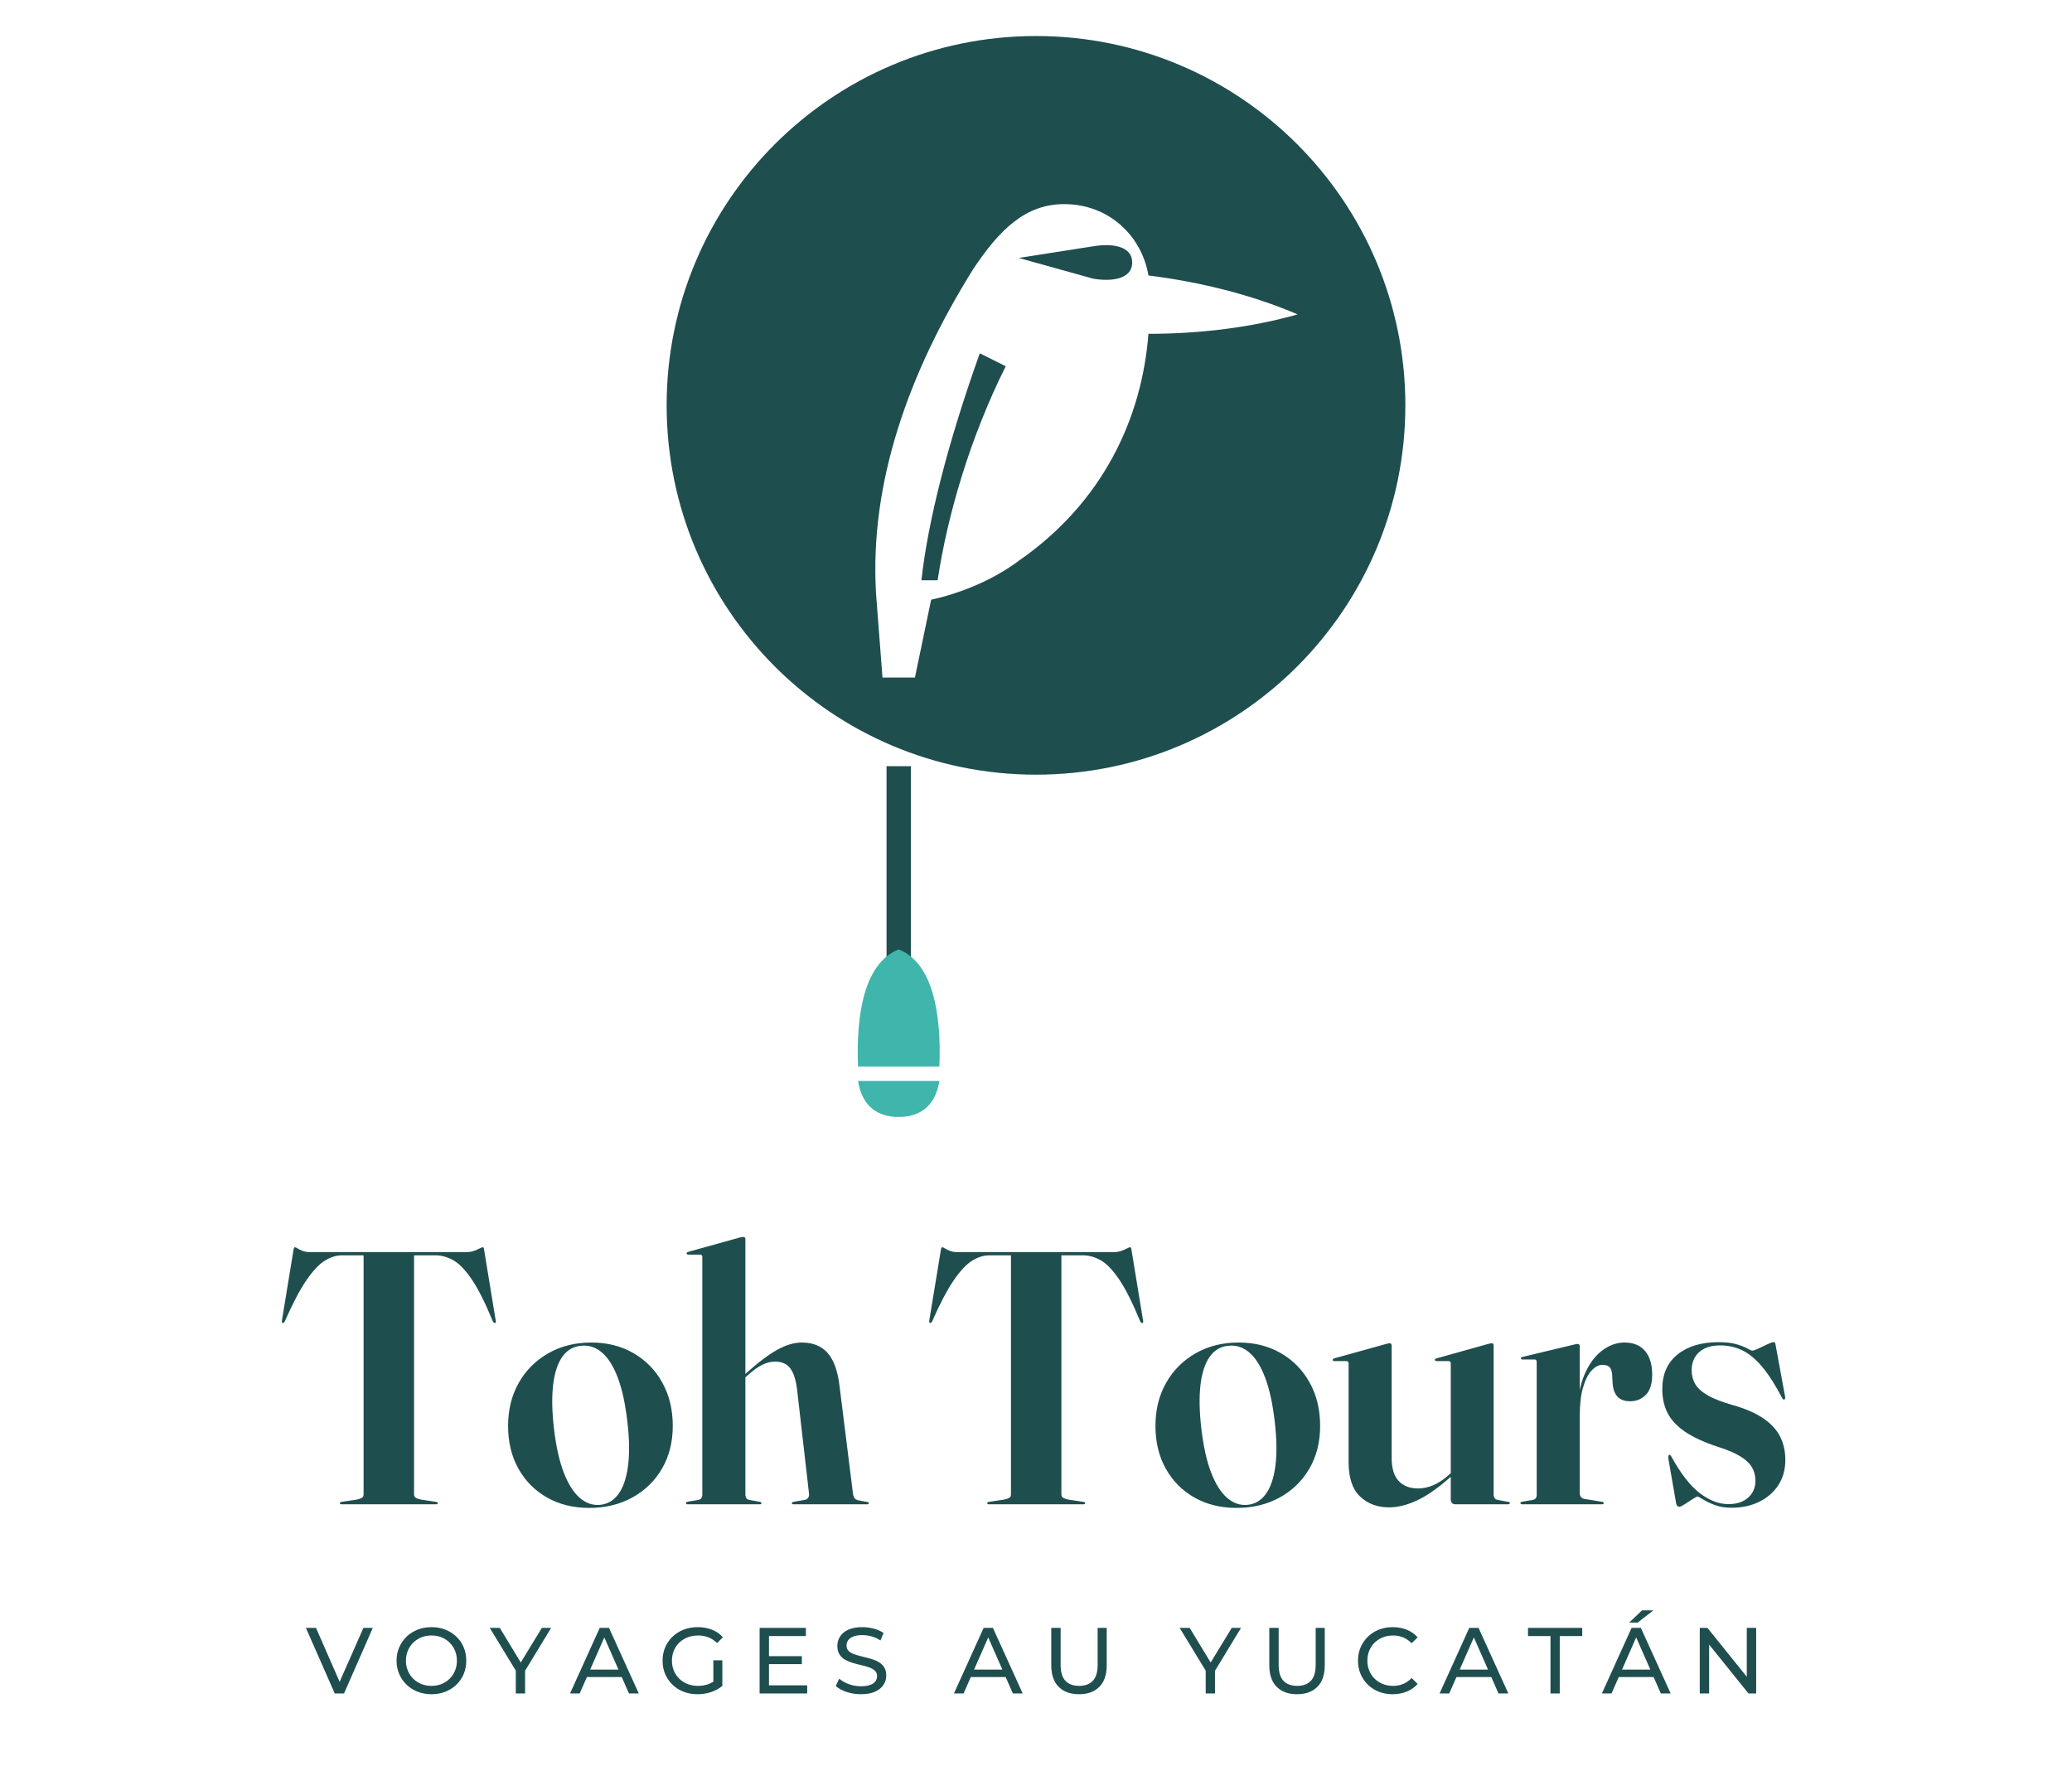
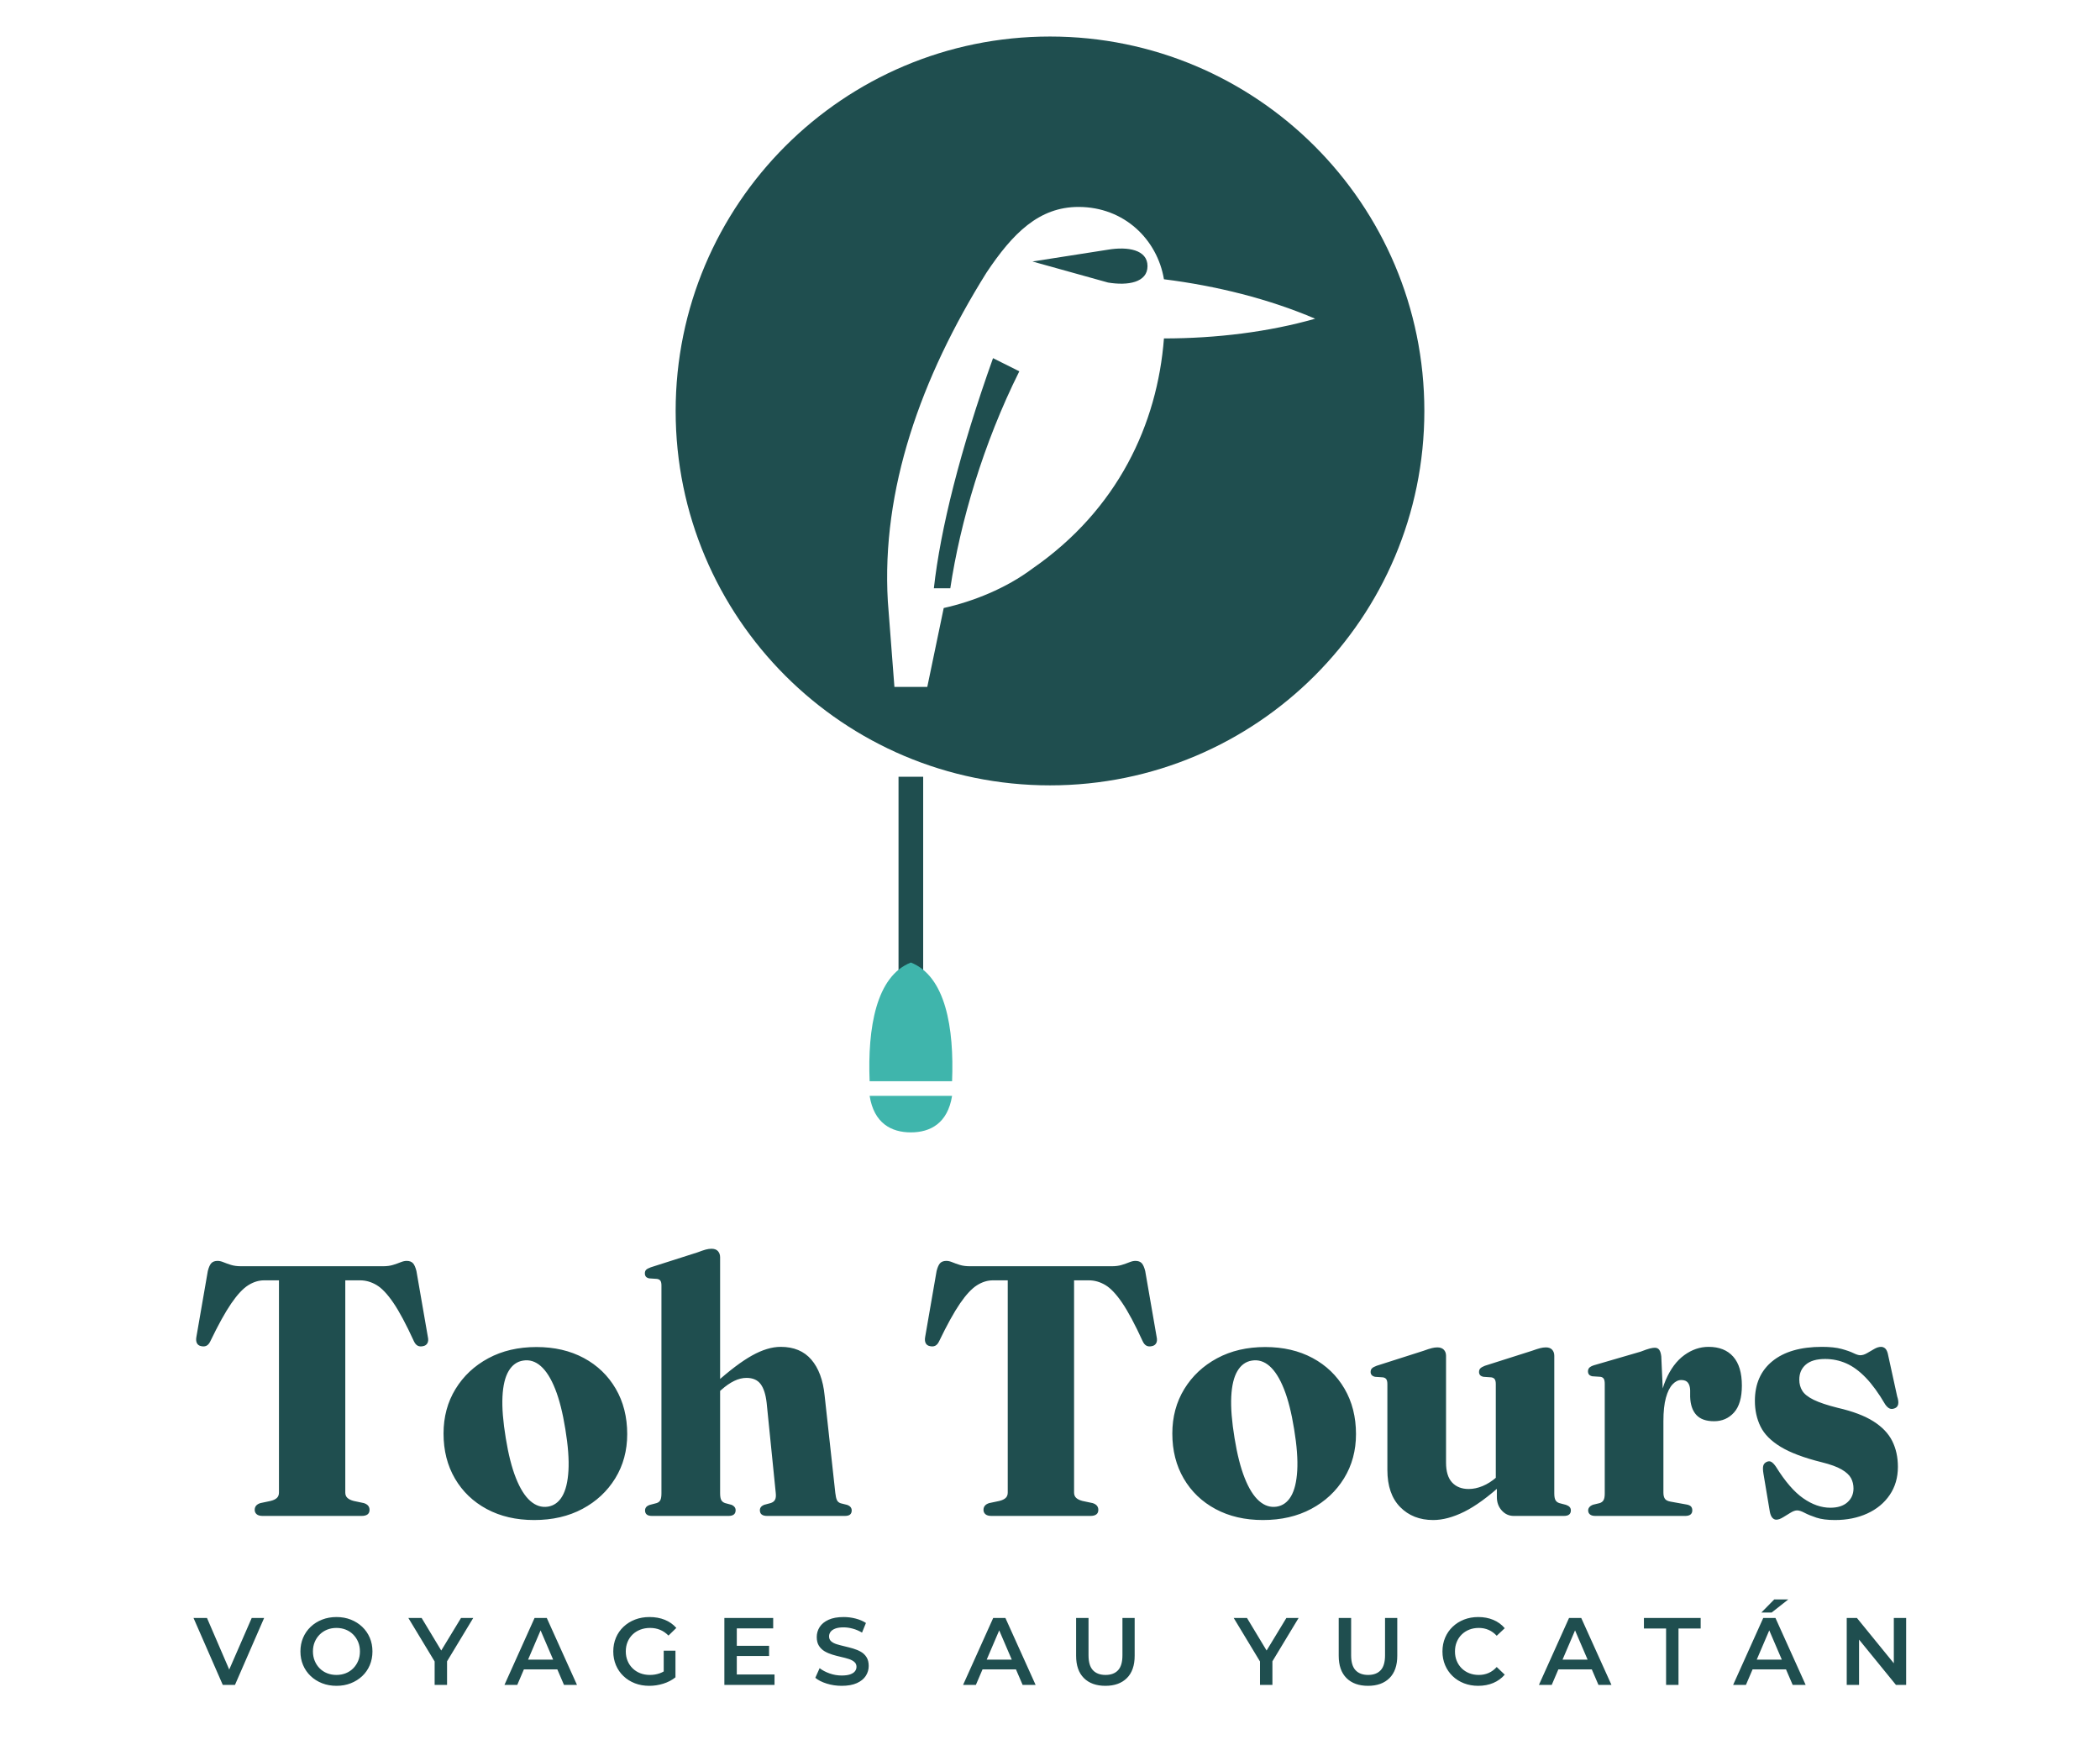
- <svg xmlns="http://www.w3.org/2000/svg" viewBox="0 0 460 392" width="460" height="392" role="img">
+ <svg xmlns="http://www.w3.org/2000/svg" viewBox="0 0 460 382" width="460" height="382" role="img">
  <g transform="translate(102.0 0)">
    <path fill="#1F4E4F" fill-rule="evenodd" d="M128,8 A82,82 0 0,1 128,172 A82,82 0 0,1 128,8 Z M134.24 45.32 C144.32 45.32 151.52 52.52 152.96 61.16 C164.48 62.6 176 65.48 186.08 69.8 C176 72.68 164.48 74.12 152.96 74.12 C151.52 92.84 142.88 111.56 124.16 124.52 C118.4 128.84 111.2 131.72 104.72 133.16 L101.12 150.44 L93.92 150.44 L92.48 131.72 C91.04 107.24 99.68 82.76 114.08 59.72 C119.84 51.08 125.6 45.32 134.24 45.32 Z M149.36 58.28 C149.36 61.88 145.04 62.6 140.72 61.88 L124.16 57.27 L140.72 54.68 C145.04 53.96 149.36 54.68 149.36 58.28 Z M115.52 78.44 C108.32 98.6 104 115.88 102.56 128.84 L106.16 128.84 C108.32 114.44 113.36 97.16 121.28 81.32 Z M94.82,170.12 H100.22 V214.80 H94.82 Z" />
    <path fill="#3FB5AC" d="M97.52,210.80 C105.12,213.80 107.02,225.10 106.55,236.80 H88.49 C88.02,225.10 89.92,213.80 97.52,210.80 Z M88.49,240.00 H106.55 C105.59,246.00 101.80,248.00 97.52,248.00 C93.24,248.00 89.44,246.00 88.49,240.00 Z" />
  </g>
-   <path fill="#1F4E4F" d="M68.68 278.0H103.64Q104.48 278.0 105.2 277.74Q105.92 277.48 106.46 277.2Q107.0 276.92 107.16 276.92Q107.28 276.92 107.36 277.04Q107.44 277.16 107.52 277.76L110.04 293.12Q110.12 293.4 110.08 293.54Q110.04 293.68 109.92 293.76Q109.8 293.76 109.68 293.68Q109.56 293.6 109.44 293.44Q106.84 287.12 104.68 283.98Q102.52 280.84 100.58 279.78Q98.64 278.72 96.72 278.72H91.92V331.84Q91.92 332.32 92.32 332.56Q92.72 332.8 93.48 332.96L96.72 333.44Q97.2 333.52 97.2 333.76Q97.2 334.0 96.8 334.0H75.84Q75.64 334.0 75.54 333.92Q75.44 333.84 75.44 333.76Q75.44 333.52 75.92 333.44L79.16 332.96Q79.96 332.8 80.34 332.56Q80.72 332.32 80.72 331.84V278.72H75.92Q74.04 278.72 72.12 279.9Q70.2 281.08 68.02 284.26Q65.84 287.44 63.2 293.44Q63.08 293.6 62.96 293.68Q62.84 293.76 62.72 293.76Q62.6 293.68 62.58 293.54Q62.56 293.4 62.6 293.12L65.12 277.76Q65.2 277.16 65.3 277.04Q65.4 276.92 65.48 276.92Q65.64 276.92 66.08 277.2Q66.52 277.48 67.2 277.74Q67.88 278.0 68.68 278.0ZM131.28 298.08Q136.56 298.08 140.64 300.44Q144.72 302.8 147.04 306.98Q149.36 311.16 149.36 316.6Q149.36 321.96 146.98 326.06Q144.6 330.16 140.4 332.48Q136.2 334.8 130.8 334.8Q125.52 334.8 121.46 332.5Q117.4 330.2 115.1 326.1Q112.8 322.0 112.8 316.6Q112.8 311.2 115.16 307.04Q117.52 302.88 121.7 300.48Q125.88 298.08 131.28 298.08ZM133.24 334.12Q135.72 333.88 137.3 331.72Q138.88 329.56 139.42 325.52Q139.96 321.48 139.28 315.64Q138.6 309.72 137.16 305.9Q135.72 302.08 133.64 300.3Q131.56 298.52 128.96 298.8Q126.4 299.04 124.84 301.24Q123.28 303.44 122.8 307.48Q122.32 311.52 123 317.28Q123.68 323.08 125.14 326.9Q126.6 330.72 128.68 332.54Q130.76 334.36 133.24 334.12ZM165.48 275.08V331.8Q165.48 332.32 165.7 332.64Q165.92 332.96 166.44 333.04L168.64 333.44Q169.04 333.52 169.04 333.76Q169.04 334.0 168.72 334.0H152.6Q152.48 334.0 152.38 333.92Q152.28 333.84 152.28 333.76Q152.28 333.64 152.4 333.54Q152.52 333.44 152.8 333.4L154.96 333.04Q155.48 332.96 155.7 332.64Q155.92 332.32 155.92 331.84V279.08Q155.92 278.84 155.8 278.7Q155.68 278.56 155.4 278.56H152.8Q152.6 278.56 152.52 278.48Q152.44 278.4 152.44 278.28Q152.44 278.12 152.54 278.06Q152.64 278.0 152.76 277.96L164.24 274.76Q164.6 274.68 164.74 274.66Q164.88 274.64 165.04 274.64Q165.24 274.64 165.36 274.76Q165.48 274.88 165.48 275.08ZM164.68 306.52 164.28 306.12 165.72 304.84Q169.68 301.28 172.58 299.68Q175.48 298.08 178 298.08Q181.68 298.08 183.72 300.38Q185.76 302.68 186.36 307.56L189.36 331.56Q189.44 332.2 189.7 332.6Q189.96 333.0 190.56 333.12L192.52 333.48Q192.72 333.48 192.8 333.56Q192.88 333.64 192.88 333.76Q192.88 333.84 192.8 333.92Q192.72 334.0 192.56 334.0H176.16Q175.8 334.0 175.8 333.76Q175.8 333.52 176.24 333.44L178.52 333.04Q179.16 332.96 179.42 332.56Q179.68 332.16 179.6 331.56L176.96 308.52Q176.56 305.28 175.44 303.8Q174.32 302.32 172.08 302.32Q170.6 302.32 169.16 303.06Q167.72 303.8 166.08 305.28ZM212.4 278.0H247.36Q248.2 278.0 248.92 277.74Q249.64 277.48 250.18 277.2Q250.72 276.92 250.88 276.92Q251.0 276.92 251.08 277.04Q251.16 277.16 251.24 277.76L253.76 293.12Q253.84 293.4 253.8 293.54Q253.76 293.68 253.64 293.76Q253.52 293.76 253.4 293.68Q253.28 293.6 253.16 293.44Q250.56 287.12 248.4 283.98Q246.24 280.84 244.3 279.78Q242.36 278.72 240.44 278.72H235.64V331.84Q235.64 332.32 236.04 332.56Q236.44 332.8 237.2 332.96L240.44 333.44Q240.92 333.52 240.92 333.76Q240.92 334.0 240.52 334.0H219.56Q219.36 334.0 219.26 333.92Q219.16 333.84 219.16 333.76Q219.16 333.52 219.64 333.44L222.88 332.96Q223.68 332.8 224.06 332.56Q224.44 332.32 224.44 331.84V278.72H219.64Q217.76 278.72 215.84 279.9Q213.92 281.08 211.74 284.26Q209.56 287.44 206.92 293.44Q206.8 293.6 206.68 293.68Q206.56 293.76 206.44 293.76Q206.32 293.68 206.3 293.54Q206.28 293.4 206.32 293.12L208.84 277.76Q208.92 277.16 209.02 277.04Q209.12 276.92 209.2 276.92Q209.36 276.92 209.8 277.2Q210.24 277.48 210.92 277.74Q211.6 278.0 212.4 278.0ZM275.0 298.08Q280.28 298.08 284.36 300.44Q288.44 302.8 290.76 306.98Q293.08 311.16 293.08 316.6Q293.08 321.96 290.7 326.06Q288.32 330.16 284.12 332.48Q279.92 334.8 274.52 334.8Q269.24 334.8 265.18 332.5Q261.12 330.2 258.82 326.1Q256.52 322.0 256.52 316.6Q256.52 311.2 258.88 307.04Q261.24 302.88 265.42 300.48Q269.6 298.08 275.0 298.08ZM276.96 334.12Q279.44 333.88 281.02 331.72Q282.6 329.56 283.14 325.52Q283.68 321.48 283.0 315.64Q282.32 309.72 280.88 305.9Q279.44 302.08 277.36 300.3Q275.28 298.52 272.68 298.8Q270.12 299.04 268.56 301.24Q267.0 303.44 266.52 307.48Q266.04 311.52 266.72 317.28Q267.4 323.08 268.86 326.9Q270.32 330.72 272.4 332.54Q274.48 334.36 276.96 334.12ZM322.08 332.84V327.6V327.36V302.72Q322.08 302.48 321.96 302.34Q321.84 302.2 321.52 302.2H318.92Q318.76 302.2 318.66 302.12Q318.56 302.04 318.56 301.92Q318.56 301.76 318.66 301.7Q318.76 301.64 318.92 301.6L330.36 298.4Q330.72 298.32 330.88 298.28Q331.04 298.24 331.2 298.24Q331.4 298.24 331.5 298.38Q331.6 298.52 331.6 298.72V331.8Q331.6 332.32 331.84 332.64Q332.08 332.96 332.56 333.04L334.76 333.44Q335.0 333.44 335.1 333.54Q335.2 333.64 335.2 333.76Q335.2 333.84 335.1 333.92Q335.0 334.0 334.84 334.0H323.12Q322.6 334.0 322.34 333.7Q322.08 333.4 322.08 332.84ZM299.4 324.64V302.72Q299.4 302.48 299.28 302.34Q299.16 302.2 298.84 302.2H296.24Q296.04 302.2 295.96 302.12Q295.88 302.04 295.88 301.92Q295.88 301.76 295.98 301.7Q296.08 301.64 296.2 301.6L307.72 298.4Q308.08 298.32 308.22 298.28Q308.36 298.24 308.52 298.24Q308.72 298.24 308.84 298.38Q308.96 298.52 308.96 298.72V323.68Q308.96 327.2 310.54 328.84Q312.12 330.48 314.8 330.48Q316.48 330.48 318.2 329.76Q319.92 329.04 321.64 327.48L323.04 326.24L323.44 326.64L322.0 327.96Q317.84 331.64 314.54 333.16Q311.24 334.68 308.4 334.68Q304.48 334.68 301.94 332.26Q299.4 329.84 299.4 324.64ZM350.24 314.04Q350.24 308.76 351.76 305.22Q353.28 301.68 355.66 299.88Q358.04 298.08 360.64 298.08Q363.6 298.08 365.2 299.94Q366.8 301.8 366.8 305.24Q366.8 308.24 365.4 309.68Q364.0 311.12 361.92 311.12Q360.0 311.12 359.04 310.04Q358.08 308.96 358.0 306.84L357.92 305.56Q357.92 304.32 357.44 303.68Q356.96 303.04 355.76 303.04Q354.52 303.04 353.36 304.28Q352.2 305.52 351.46 308.02Q350.72 310.52 350.72 314.28ZM350.72 298.92V312.2V331.56Q350.72 332.0 350.98 332.36Q351.24 332.72 351.72 332.8L355.68 333.44Q355.92 333.48 355.98 333.56Q356.04 333.64 356.04 333.76Q356.04 333.84 355.94 333.92Q355.84 334.0 355.68 334.0H337.92Q337.76 334.0 337.64 333.9Q337.52 333.8 337.52 333.72Q337.52 333.64 337.66 333.54Q337.8 333.44 338.04 333.4L340.2 333.04Q340.72 332.96 340.94 332.66Q341.16 332.36 341.16 331.96V302.48Q341.16 302.2 341.06 302.02Q340.96 301.84 340.64 301.84H337.92Q337.84 301.84 337.74 301.76Q337.64 301.68 337.64 301.6Q337.64 301.48 337.74 301.4Q337.84 301.32 338.0 301.28L349.52 298.52Q349.8 298.44 349.96 298.42Q350.12 298.4 350.28 298.4Q350.52 298.4 350.62 298.56Q350.72 298.72 350.72 298.92ZM383.72 333.96Q386.48 333.96 388.1 332.52Q389.72 331.08 389.72 328.76Q389.72 327.12 388.96 325.8Q388.2 324.48 386.38 323.36Q384.56 322.24 381.4 321.24Q376.68 319.68 374 317.82Q371.32 315.96 370.18 313.66Q369.04 311.36 369.04 308.44Q369.04 303.44 372.44 300.72Q375.84 298.0 381.52 298.0Q383.96 298.0 385.52 298.46Q387.08 298.92 387.92 299.4Q388.76 299.88 389 299.88Q389.4 299.88 390.4 299.4Q391.4 298.92 392.38 298.46Q393.36 298.0 393.68 298.0Q393.84 298.0 393.98 298.06Q394.12 298.12 394.16 298.44L396.28 309.96Q396.36 310.28 396.32 310.46Q396.28 310.64 396.16 310.72Q396.04 310.76 395.92 310.72Q395.8 310.68 395.72 310.52Q393.4 306.08 391.24 303.5Q389.08 300.92 386.82 299.82Q384.56 298.72 381.88 298.72Q378.88 298.72 377.22 300.22Q375.56 301.72 375.56 304.24Q375.56 305.92 376.34 307.28Q377.12 308.64 379.12 309.8Q381.12 310.96 384.8 312.0Q389 313.2 391.56 314.98Q394.12 316.76 395.24 319.04Q396.36 321.32 396.36 324.12Q396.36 327.4 394.78 329.78Q393.2 332.16 390.52 333.46Q387.84 334.76 384.44 334.76Q382.24 334.76 380.64 334.14Q379.04 333.52 378.06 332.9Q377.08 332.28 376.84 332.28Q376.64 332.28 375.78 332.84Q374.92 333.4 374.02 333.98Q373.12 334.56 372.8 334.56Q372.6 334.56 372.4 334.38Q372.2 334.2 372.12 333.8L370.4 323.92Q370.36 323.48 370.4 323.3Q370.44 323.12 370.56 323.04Q370.68 322.96 370.76 323.02Q370.84 323.08 370.96 323.24Q374.16 329.08 377.36 331.52Q380.56 333.96 383.72 333.96Z" />
-   <path fill="#1F4E4F" d="M74.318 376.0 67.912 361.44H70.158L76.044 374.877H74.755L80.683 361.44H82.763L76.377 376.0ZM95.799 376.166Q94.135 376.166 92.71 375.605Q91.285 375.043 90.245 374.034Q89.205 373.026 88.623 371.674Q88.04 370.322 88.04 368.72Q88.04 367.118 88.623 365.766Q89.205 364.414 90.245 363.406Q91.285 362.397 92.7 361.835Q94.114 361.274 95.799 361.274Q97.463 361.274 98.867 361.825Q100.271 362.376 101.321 363.385Q102.372 364.394 102.944 365.746Q103.516 367.098 103.516 368.72Q103.516 370.342 102.944 371.694Q102.372 373.046 101.321 374.055Q100.271 375.064 98.867 375.615Q97.463 376.166 95.799 376.166ZM95.799 374.315Q97.005 374.315 98.035 373.899Q99.064 373.483 99.824 372.724Q100.583 371.965 101.009 370.946Q101.436 369.926 101.436 368.72Q101.436 367.514 101.009 366.494Q100.583 365.475 99.824 364.716Q99.064 363.957 98.035 363.541Q97.005 363.125 95.799 363.125Q94.572 363.125 93.542 363.541Q92.512 363.957 91.743 364.716Q90.973 365.475 90.547 366.494Q90.12 367.514 90.12 368.72Q90.12 369.926 90.547 370.946Q90.973 371.965 91.743 372.724Q92.512 373.483 93.542 373.899Q94.572 374.315 95.799 374.315ZM114.513 376.0V370.426L114.992 371.715L108.731 361.44H110.956L116.219 370.114H115.012L120.296 361.44H122.355L116.115 371.715L116.572 370.426V376.0ZM126.551 376.0 133.144 361.44H135.204L141.818 376.0H139.634L133.748 362.605H134.58L128.693 376.0ZM129.359 372.36 129.92 370.696H138.116L138.719 372.36ZM154.854 376.166Q153.169 376.166 151.755 375.615Q150.34 375.064 149.3 374.055Q148.26 373.046 147.678 371.694Q147.096 370.342 147.096 368.72Q147.096 367.098 147.678 365.746Q148.26 364.394 149.311 363.385Q150.361 362.376 151.776 361.825Q153.19 361.274 154.896 361.274Q156.622 361.274 158.057 361.835Q159.492 362.397 160.491 363.52L159.201 364.81Q158.307 363.936 157.256 363.53Q156.206 363.125 154.979 363.125Q153.731 363.125 152.66 363.541Q151.588 363.957 150.808 364.706Q150.028 365.454 149.602 366.484Q149.176 367.514 149.176 368.72Q149.176 369.906 149.602 370.935Q150.028 371.965 150.808 372.724Q151.588 373.483 152.649 373.899Q153.71 374.315 154.958 374.315Q156.123 374.315 157.194 373.951Q158.265 373.587 159.18 372.734L160.366 374.315Q159.284 375.23 157.839 375.698Q156.393 376.166 154.854 376.166ZM160.366 374.315 158.369 374.045V368.637H160.366ZM168.639 376.0V361.44H178.914V363.25H170.719V374.19H179.205V376.0ZM170.532 369.49V367.722H178.02V369.49ZM191.118 376.166Q189.454 376.166 187.936 375.657Q186.417 375.147 185.544 374.336L186.313 372.714Q187.145 373.442 188.435 373.92Q189.724 374.398 191.118 374.398Q192.387 374.398 193.177 374.107Q193.968 373.816 194.342 373.306Q194.716 372.797 194.716 372.152Q194.716 371.403 194.228 370.946Q193.739 370.488 192.959 370.207Q192.179 369.926 191.243 369.718Q190.307 369.51 189.36 369.23Q188.414 368.949 187.634 368.512Q186.854 368.075 186.376 367.337Q185.897 366.598 185.897 365.434Q185.897 364.31 186.49 363.364Q187.083 362.418 188.32 361.846Q189.558 361.274 191.472 361.274Q192.74 361.274 193.988 361.606Q195.236 361.939 196.152 362.563L195.465 364.227Q194.529 363.603 193.489 363.322Q192.449 363.042 191.472 363.042Q190.244 363.042 189.454 363.354Q188.664 363.666 188.3 364.186Q187.936 364.706 187.936 365.35Q187.936 366.12 188.424 366.578Q188.913 367.035 189.693 367.306Q190.473 367.576 191.409 367.794Q192.345 368.013 193.292 368.283Q194.238 368.554 195.018 368.99Q195.798 369.427 196.276 370.155Q196.755 370.883 196.755 372.027Q196.755 373.13 196.152 374.076Q195.548 375.022 194.29 375.594Q193.032 376.166 191.118 376.166ZM211.782 376.0 218.376 361.44H220.435L227.049 376.0H224.865L218.979 362.605H219.811L213.924 376.0ZM214.59 372.36 215.152 370.696H223.347L223.95 372.36ZM239.544 376.166Q236.674 376.166 235.031 374.523Q233.388 372.88 233.388 369.718V361.44H235.468V369.635Q235.468 372.069 236.539 373.192Q237.61 374.315 239.565 374.315Q241.541 374.315 242.612 373.192Q243.684 372.069 243.684 369.635V361.44H245.701V369.718Q245.701 372.88 244.068 374.523Q242.436 376.166 239.544 376.166ZM267.676 376.0V370.426L268.154 371.715L261.893 361.44H264.119L269.381 370.114H268.175L273.458 361.44H275.517L269.277 371.715L269.735 370.426V376.0ZM287.95 376.166Q285.08 376.166 283.436 374.523Q281.793 372.88 281.793 369.718V361.44H283.873V369.635Q283.873 372.069 284.944 373.192Q286.016 374.315 287.971 374.315Q289.947 374.315 291.018 373.192Q292.089 372.069 292.089 369.635V361.44H294.107V369.718Q294.107 372.88 292.474 374.523Q290.841 376.166 287.95 376.166ZM309.181 376.166Q307.517 376.166 306.113 375.615Q304.709 375.064 303.68 374.055Q302.65 373.046 302.068 371.694Q301.485 370.342 301.485 368.72Q301.485 367.098 302.068 365.746Q302.65 364.394 303.69 363.385Q304.73 362.376 306.134 361.825Q307.538 361.274 309.202 361.274Q310.887 361.274 312.312 361.846Q313.736 362.418 314.735 363.541L313.383 364.851Q312.551 363.978 311.511 363.551Q310.471 363.125 309.285 363.125Q308.058 363.125 307.008 363.541Q305.957 363.957 305.188 364.706Q304.418 365.454 303.992 366.484Q303.565 367.514 303.565 368.72Q303.565 369.926 303.992 370.956Q304.418 371.986 305.188 372.734Q305.957 373.483 307.008 373.899Q308.058 374.315 309.285 374.315Q310.471 374.315 311.511 373.889Q312.551 373.462 313.383 372.568L314.735 373.878Q313.736 375.002 312.312 375.584Q310.887 376.166 309.181 376.166ZM319.596 376.0 326.19 361.44H328.249L334.864 376.0H332.68L326.793 362.605H327.625L321.739 376.0ZM322.404 372.36 322.966 370.696H331.161L331.764 372.36ZM344.218 376.0V363.25H339.226V361.44H351.269V363.25H346.277V376.0ZM355.632 376.0 362.225 361.44H364.284L370.899 376.0H368.715L362.828 362.605H363.66L357.774 376.0ZM358.44 372.36 359.001 370.696H367.196L367.8 372.36ZM361.705 360.254 364.534 357.55H367.072L363.577 360.254ZM377.362 376.0V361.44H379.068L388.698 373.4H387.804V361.44H389.884V376.0H388.178L378.548 364.04H379.442V376.0Z" />
+   <path fill="#1F4E4F" d="M52.824 277.316H83.877Q85.166 277.316 86.103 277.023Q87.04 276.73 87.763 276.437Q88.486 276.144 89.072 276.144Q89.97 276.144 90.439 276.632Q90.907 277.121 91.22 278.371L93.72 292.784Q93.915 293.643 93.622 294.17Q93.329 294.698 92.665 294.815Q92.04 294.971 91.532 294.737Q91.025 294.502 90.673 293.76Q88.134 288.214 86.181 285.343Q84.228 282.472 82.49 281.437Q80.752 280.402 78.877 280.402H75.635V326.883Q75.635 327.625 76.104 328.055Q76.572 328.485 77.471 328.719L79.697 329.188Q80.947 329.578 80.947 330.672Q80.947 332.0 79.189 332.0H57.55Q56.652 332.0 56.222 331.629Q55.792 331.258 55.792 330.672Q55.792 329.578 57.042 329.188L59.269 328.719Q60.206 328.485 60.655 328.055Q61.105 327.625 61.105 326.883V280.402H57.863Q56.066 280.402 54.347 281.495Q52.629 282.589 50.656 285.46Q48.683 288.331 46.066 293.76Q45.715 294.502 45.207 294.737Q44.699 294.971 44.074 294.815Q43.41 294.698 43.137 294.17Q42.864 293.643 43.02 292.784L45.52 278.371Q45.832 277.121 46.301 276.632Q46.77 276.144 47.668 276.144Q48.254 276.144 48.957 276.437Q49.66 276.73 50.597 277.023Q51.535 277.316 52.824 277.316ZM117.507 295.01Q123.405 295.01 127.878 297.412Q132.35 299.815 134.869 304.131Q137.389 308.447 137.389 314.071Q137.389 319.501 134.772 323.758Q132.155 328.016 127.585 330.457Q123.015 332.898 116.999 332.898Q111.101 332.898 106.629 330.496Q102.157 328.094 99.657 323.817Q97.157 319.54 97.157 313.954Q97.157 308.486 99.774 304.209Q102.391 299.932 106.961 297.471Q111.531 295.01 117.507 295.01ZM120.007 329.969Q121.999 329.656 123.151 327.703Q124.304 325.75 124.518 322.079Q124.733 318.407 123.835 312.978Q122.976 307.627 121.608 304.189Q120.241 300.752 118.464 299.19Q116.687 297.627 114.578 297.979Q112.586 298.291 111.414 300.264Q110.242 302.236 110.066 305.888Q109.891 309.541 110.789 314.97Q111.648 320.282 113.015 323.719Q114.382 327.157 116.16 328.719Q117.937 330.281 120.007 329.969ZM157.739 275.363V327.039Q157.739 328.055 157.993 328.524Q158.247 328.992 158.833 329.188L160.278 329.578Q161.137 329.969 161.137 330.75Q161.137 332.0 159.575 332.0H142.818Q142.037 332.0 141.666 331.688Q141.295 331.375 141.295 330.789Q141.295 330.399 141.529 330.086Q141.763 329.774 142.349 329.578L143.834 329.188Q144.42 328.992 144.654 328.524Q144.888 328.055 144.888 327.039V281.534Q144.888 280.792 144.654 280.48Q144.42 280.167 143.912 280.089L142.193 279.972Q141.685 279.855 141.471 279.581Q141.256 279.308 141.256 278.878Q141.256 278.371 141.529 278.097Q141.803 277.824 142.545 277.55L152.817 274.269Q153.95 273.84 154.595 273.664Q155.239 273.488 155.864 273.488Q156.802 273.488 157.27 274.015Q157.739 274.543 157.739 275.363ZM156.606 305.595 155.278 304.228 156.684 302.939Q161.333 298.76 164.731 296.866Q168.129 294.971 171.019 294.971Q175.316 294.971 177.718 297.764Q180.12 300.557 180.628 305.595L182.972 326.961Q183.089 328.016 183.323 328.524Q183.558 329.031 184.144 329.227L185.55 329.578Q186.097 329.774 186.331 330.086Q186.565 330.399 186.565 330.789Q186.565 331.375 186.214 331.688Q185.862 332.0 185.042 332.0H168.051Q166.449 332.0 166.449 330.75Q166.449 329.969 167.348 329.578L168.793 329.188Q169.457 328.992 169.75 328.485Q170.043 327.977 169.926 326.961L167.934 307.236Q167.621 304.463 166.606 303.115Q165.59 301.768 163.52 301.768Q162.192 301.768 160.825 302.432Q159.458 303.096 158.051 304.346ZM212.462 277.316H243.515Q244.804 277.316 245.741 277.023Q246.679 276.73 247.401 276.437Q248.124 276.144 248.71 276.144Q249.608 276.144 250.077 276.632Q250.546 277.121 250.858 278.371L253.358 292.784Q253.553 293.643 253.26 294.17Q252.967 294.698 252.303 294.815Q251.678 294.971 251.171 294.737Q250.663 294.502 250.311 293.76Q247.772 288.214 245.819 285.343Q243.866 282.472 242.128 281.437Q240.39 280.402 238.515 280.402H235.273V326.883Q235.273 327.625 235.742 328.055Q236.211 328.485 237.109 328.719L239.335 329.188Q240.585 329.578 240.585 330.672Q240.585 332.0 238.828 332.0H217.188Q216.29 332.0 215.86 331.629Q215.431 331.258 215.431 330.672Q215.431 329.578 216.681 329.188L218.907 328.719Q219.844 328.485 220.294 328.055Q220.743 327.625 220.743 326.883V280.402H217.501Q215.704 280.402 213.985 281.495Q212.267 282.589 210.294 285.46Q208.322 288.331 205.705 293.76Q205.353 294.502 204.845 294.737Q204.338 294.971 203.713 294.815Q203.049 294.698 202.775 294.17Q202.502 293.643 202.658 292.784L205.158 278.371Q205.47 277.121 205.939 276.632Q206.408 276.144 207.306 276.144Q207.892 276.144 208.595 276.437Q209.298 276.73 210.236 277.023Q211.173 277.316 212.462 277.316ZM277.145 295.01Q283.043 295.01 287.516 297.412Q291.988 299.815 294.508 304.131Q297.027 308.447 297.027 314.071Q297.027 319.501 294.41 323.758Q291.793 328.016 287.223 330.457Q282.653 332.898 276.638 332.898Q270.74 332.898 266.267 330.496Q261.795 328.094 259.295 323.817Q256.795 319.54 256.795 313.954Q256.795 308.486 259.412 304.209Q262.029 299.932 266.599 297.471Q271.169 295.01 277.145 295.01ZM279.645 329.969Q281.637 329.656 282.79 327.703Q283.942 325.75 284.157 322.079Q284.372 318.407 283.473 312.978Q282.614 307.627 281.247 304.189Q279.88 300.752 278.102 299.19Q276.325 297.627 274.216 297.979Q272.224 298.291 271.052 300.264Q269.88 302.236 269.704 305.888Q269.529 309.541 270.427 314.97Q271.286 320.282 272.654 323.719Q274.021 327.157 275.798 328.719Q277.575 330.281 279.645 329.969ZM327.884 327.86V324.696L327.65 324.54V303.135Q327.65 302.393 327.416 302.061Q327.181 301.728 326.674 301.65L324.955 301.533Q324.408 301.416 324.193 301.143Q323.978 300.869 323.978 300.479Q323.978 299.971 324.271 299.678Q324.564 299.385 325.267 299.111L335.579 295.83Q336.673 295.44 337.337 295.264Q338.001 295.088 338.626 295.088Q339.524 295.088 339.993 295.596Q340.462 296.104 340.462 296.924V327.039Q340.462 328.055 340.716 328.524Q340.969 328.992 341.555 329.188L343.04 329.578Q343.586 329.774 343.84 330.067Q344.094 330.359 344.094 330.789Q344.094 331.375 343.723 331.688Q343.352 332.0 342.532 332.0H331.595Q330.033 332.0 328.959 330.809Q327.884 329.617 327.884 327.86ZM303.902 321.923V303.135Q303.902 302.393 303.667 302.061Q303.433 301.728 302.925 301.65L301.206 301.533Q300.699 301.416 300.464 301.143Q300.23 300.869 300.23 300.479Q300.23 299.971 300.523 299.678Q300.816 299.385 301.558 299.111L311.831 295.83Q313.003 295.401 313.647 295.245Q314.291 295.088 314.838 295.088Q315.776 295.088 316.264 295.596Q316.752 296.104 316.752 296.924V320.321Q316.752 323.251 318.08 324.676Q319.408 326.102 321.713 326.102Q323.197 326.102 324.76 325.457Q326.322 324.813 327.806 323.524L329.251 322.274L330.58 323.68L329.173 324.93Q324.408 329.266 320.736 331.082Q317.065 332.898 313.94 332.898Q309.487 332.898 306.694 330.047Q303.902 327.196 303.902 321.923ZM363.312 311.298Q363.312 305.869 364.874 302.236Q366.437 298.604 368.936 296.787Q371.436 294.971 374.249 294.971Q377.764 294.971 379.658 297.119Q381.553 299.268 381.553 303.447Q381.553 307.431 379.834 309.345Q378.116 311.259 375.459 311.259Q372.842 311.259 371.573 309.873Q370.304 308.486 370.225 305.908V304.463Q370.186 303.408 369.737 302.822Q369.288 302.236 368.272 302.236Q367.257 302.236 366.358 303.193Q365.46 304.15 364.913 306.123Q364.366 308.095 364.366 311.22ZM363.898 297.041 364.366 307.392V326.883Q364.366 327.782 364.698 328.25Q365.03 328.719 365.968 328.875L369.444 329.5Q370.108 329.617 370.401 329.93Q370.694 330.242 370.694 330.789Q370.694 331.375 370.304 331.688Q369.913 332.0 369.132 332.0H349.485Q348.664 332.0 348.274 331.668Q347.883 331.336 347.883 330.789Q347.883 330.399 348.157 330.067Q348.43 329.735 348.977 329.539L350.422 329.188Q351.008 328.992 351.262 328.524Q351.516 328.055 351.516 327.118V303.057Q351.516 302.314 351.301 301.963Q351.086 301.611 350.578 301.533L348.781 301.416Q348.274 301.299 348.059 301.025Q347.844 300.752 347.844 300.322Q347.844 299.854 348.137 299.541Q348.43 299.229 349.172 298.994L359.367 296.026Q360.773 295.479 361.417 295.323Q362.062 295.166 362.492 295.166Q363.116 295.166 363.448 295.616Q363.781 296.065 363.898 297.041ZM400.927 330.203Q403.348 330.203 404.676 329.012Q406.004 327.821 406.004 325.985Q406.004 324.735 405.458 323.719Q404.911 322.704 403.407 321.825Q401.903 320.946 399.052 320.243Q393.232 318.798 390.048 316.864Q386.865 314.931 385.635 312.411Q384.404 309.892 384.404 306.806Q384.404 301.221 388.252 298.096Q392.099 294.971 399.091 294.971Q401.708 294.971 403.368 295.42Q405.028 295.87 405.985 296.338Q406.942 296.807 407.489 296.807Q408.192 296.807 408.992 296.338Q409.793 295.87 410.574 295.42Q411.356 294.971 412.059 294.971Q412.488 294.971 412.879 295.264Q413.27 295.557 413.504 296.377L415.574 305.83Q415.926 306.884 415.789 307.548Q415.652 308.212 414.988 308.447Q414.363 308.681 413.894 308.466Q413.426 308.252 412.957 307.587Q410.809 303.916 408.7 301.728Q406.59 299.541 404.403 298.584Q402.216 297.627 399.794 297.627Q396.982 297.627 395.556 298.858Q394.13 300.088 394.13 302.158Q394.13 303.525 394.794 304.599Q395.458 305.674 397.294 306.572Q399.13 307.47 402.567 308.33Q407.489 309.462 410.36 311.279Q413.23 313.095 414.48 315.575Q415.73 318.056 415.73 321.259Q415.73 324.774 413.934 327.41Q412.137 330.047 409.012 331.473Q405.887 332.898 401.942 332.898Q399.442 332.898 397.86 332.371Q396.278 331.844 395.282 331.316Q394.286 330.789 393.661 330.789Q393.036 330.789 392.216 331.297Q391.396 331.805 390.556 332.312Q389.716 332.82 389.091 332.82Q388.623 332.82 388.252 332.43Q387.881 332.039 387.685 331.141L386.279 322.743Q386.084 321.571 386.24 321.005Q386.396 320.438 386.982 320.165Q387.568 319.891 388.037 320.184Q388.505 320.477 389.013 321.219Q392.021 326.063 394.989 328.133Q397.958 330.203 400.927 330.203Z" />
+   <path fill="#1F4E4F" d="M48.795 369.0 42.392 354.353H45.342L51.055 367.598H49.36L55.135 354.353H57.855L51.473 369.0ZM73.717 369.209Q72.001 369.209 70.557 368.644Q69.113 368.079 68.046 367.064Q66.979 366.05 66.393 364.679Q65.807 363.308 65.807 361.676Q65.807 360.044 66.393 358.674Q66.979 357.303 68.046 356.288Q69.113 355.273 70.557 354.708Q72.001 354.143 73.696 354.143Q75.412 354.143 76.845 354.708Q78.278 355.273 79.345 356.288Q80.413 357.303 80.999 358.674Q81.584 360.044 81.584 361.676Q81.584 363.308 80.999 364.689Q80.413 366.07 79.345 367.075Q78.278 368.079 76.845 368.644Q75.412 369.209 73.717 369.209ZM73.696 366.824Q74.805 366.824 75.746 366.447Q76.688 366.07 77.378 365.37Q78.069 364.669 78.456 363.737Q78.843 362.806 78.843 361.676Q78.843 360.546 78.456 359.615Q78.069 358.684 77.378 357.983Q76.688 357.282 75.746 356.905Q74.805 356.529 73.696 356.529Q72.587 356.529 71.656 356.905Q70.724 357.282 70.023 357.983Q69.322 358.684 68.935 359.615Q68.548 360.546 68.548 361.676Q68.548 362.785 68.935 363.727Q69.322 364.669 70.013 365.37Q70.703 366.07 71.645 366.447Q72.587 366.824 73.696 366.824ZM95.207 369.0V363.204L95.814 364.878L89.452 354.353H92.361L97.467 362.827H95.834L100.982 354.353H103.66L97.299 364.878L97.927 363.204V369.0ZM110.503 369.0 117.094 354.353H119.773L126.385 369.0H123.539L117.869 355.796H118.957L113.307 369.0ZM113.537 365.61 114.269 363.476H122.179L122.911 365.61ZM142.225 369.209Q140.509 369.209 139.076 368.655Q137.643 368.1 136.576 367.085Q135.508 366.07 134.922 364.689Q134.337 363.308 134.337 361.676Q134.337 360.044 134.922 358.663Q135.508 357.282 136.586 356.267Q137.664 355.252 139.107 354.698Q140.551 354.143 142.267 354.143Q144.129 354.143 145.626 354.75Q147.122 355.357 148.147 356.529L146.431 358.203Q145.573 357.345 144.579 356.937Q143.585 356.529 142.393 356.529Q141.242 356.529 140.258 356.905Q139.275 357.282 138.563 357.973Q137.852 358.663 137.465 359.605Q137.078 360.546 137.078 361.676Q137.078 362.785 137.465 363.727Q137.852 364.669 138.563 365.37Q139.275 366.07 140.237 366.447Q141.2 366.824 142.372 366.824Q143.46 366.824 144.475 366.479Q145.49 366.133 146.41 365.317L147.959 367.347Q146.808 368.268 145.291 368.738Q143.774 369.209 142.225 369.209ZM147.959 367.347 145.385 366.991V361.509H147.959ZM158.672 369.0V354.353H169.365V356.633H161.393V366.719H169.658V369.0ZM161.183 362.681V360.442H168.465V362.681ZM184.368 369.209Q182.653 369.209 181.083 368.718Q179.514 368.226 178.593 367.452L179.535 365.338Q180.414 366.029 181.711 366.489Q183.008 366.949 184.368 366.949Q185.519 366.949 186.231 366.698Q186.942 366.447 187.277 366.018Q187.612 365.589 187.612 365.045Q187.612 364.376 187.131 363.968Q186.649 363.56 185.885 363.319Q185.122 363.078 184.191 362.869Q183.259 362.66 182.328 362.377Q181.397 362.095 180.633 361.645Q179.87 361.195 179.388 360.442Q178.907 359.688 178.907 358.517Q178.907 357.324 179.545 356.33Q180.183 355.336 181.491 354.74Q182.799 354.143 184.808 354.143Q186.126 354.143 187.423 354.478Q188.721 354.813 189.683 355.441L188.825 357.554Q187.842 356.968 186.796 356.686Q185.749 356.403 184.787 356.403Q183.657 356.403 182.956 356.675Q182.255 356.947 181.931 357.387Q181.606 357.826 181.606 358.391Q181.606 359.061 182.077 359.469Q182.548 359.877 183.312 360.107Q184.075 360.337 185.017 360.557Q185.959 360.776 186.89 361.048Q187.821 361.321 188.585 361.76Q189.349 362.199 189.819 362.953Q190.29 363.706 190.29 364.857Q190.29 366.029 189.652 367.023Q189.014 368.017 187.696 368.613Q186.377 369.209 184.368 369.209ZM210.964 369.0 217.556 354.353H220.234L226.846 369.0H224.001L218.33 355.796H219.418L213.768 369.0ZM213.998 365.61 214.731 363.476H222.64L223.373 365.61ZM242.143 369.209Q239.129 369.209 237.424 367.514Q235.719 365.819 235.719 362.618V354.353H238.439V362.513Q238.439 364.773 239.412 365.798Q240.385 366.824 242.164 366.824Q243.942 366.824 244.905 365.798Q245.867 364.773 245.867 362.513V354.353H248.546V362.618Q248.546 365.819 246.84 367.514Q245.135 369.209 242.143 369.209ZM275.999 369.0V363.204L276.606 364.878L270.245 354.353H273.154L278.259 362.827H276.627L281.775 354.353H284.453L278.092 364.878L278.72 363.204V369.0ZM299.666 369.209Q296.652 369.209 294.947 367.514Q293.242 365.819 293.242 362.618V354.353H295.962V362.513Q295.962 364.773 296.935 365.798Q297.908 366.824 299.687 366.824Q301.465 366.824 302.428 365.798Q303.39 364.773 303.39 362.513V354.353H306.069V362.618Q306.069 365.819 304.363 367.514Q302.658 369.209 299.666 369.209ZM323.792 369.209Q322.118 369.209 320.685 368.655Q319.252 368.1 318.195 367.085Q317.138 366.07 316.552 364.689Q315.966 363.308 315.966 361.676Q315.966 360.044 316.552 358.663Q317.138 357.282 318.205 356.267Q319.272 355.252 320.695 354.698Q322.118 354.143 323.813 354.143Q325.613 354.143 327.098 354.761Q328.584 355.378 329.609 356.591L327.852 358.245Q327.057 357.387 326.073 356.958Q325.09 356.529 323.939 356.529Q322.788 356.529 321.836 356.905Q320.884 357.282 320.183 357.973Q319.482 358.663 319.095 359.605Q318.708 360.546 318.708 361.676Q318.708 362.806 319.095 363.748Q319.482 364.689 320.183 365.38Q320.884 366.07 321.836 366.447Q322.788 366.824 323.939 366.824Q325.09 366.824 326.073 366.395Q327.057 365.966 327.852 365.087L329.609 366.761Q328.584 367.954 327.098 368.582Q325.613 369.209 323.792 369.209ZM337.101 369.0 343.692 354.353H346.37L352.983 369.0H350.137L344.466 355.796H345.554L339.905 369.0ZM340.135 365.61 340.867 363.476H348.777L349.509 365.61ZM364.952 369.0V356.654H360.097V354.353H372.527V356.654H367.672V369.0ZM379.641 369.0 386.233 354.353H388.911L395.523 369.0H392.678L387.007 355.796H388.095L382.445 369.0ZM382.675 365.61 383.408 363.476H391.318L392.05 365.61ZM385.814 353.16 388.639 350.293H391.715L388.074 353.16ZM404.521 369.0V354.353H406.76L415.946 365.631H414.837V354.353H417.537V369.0H415.298L406.112 357.721H407.221V369.0Z" />
</svg>
